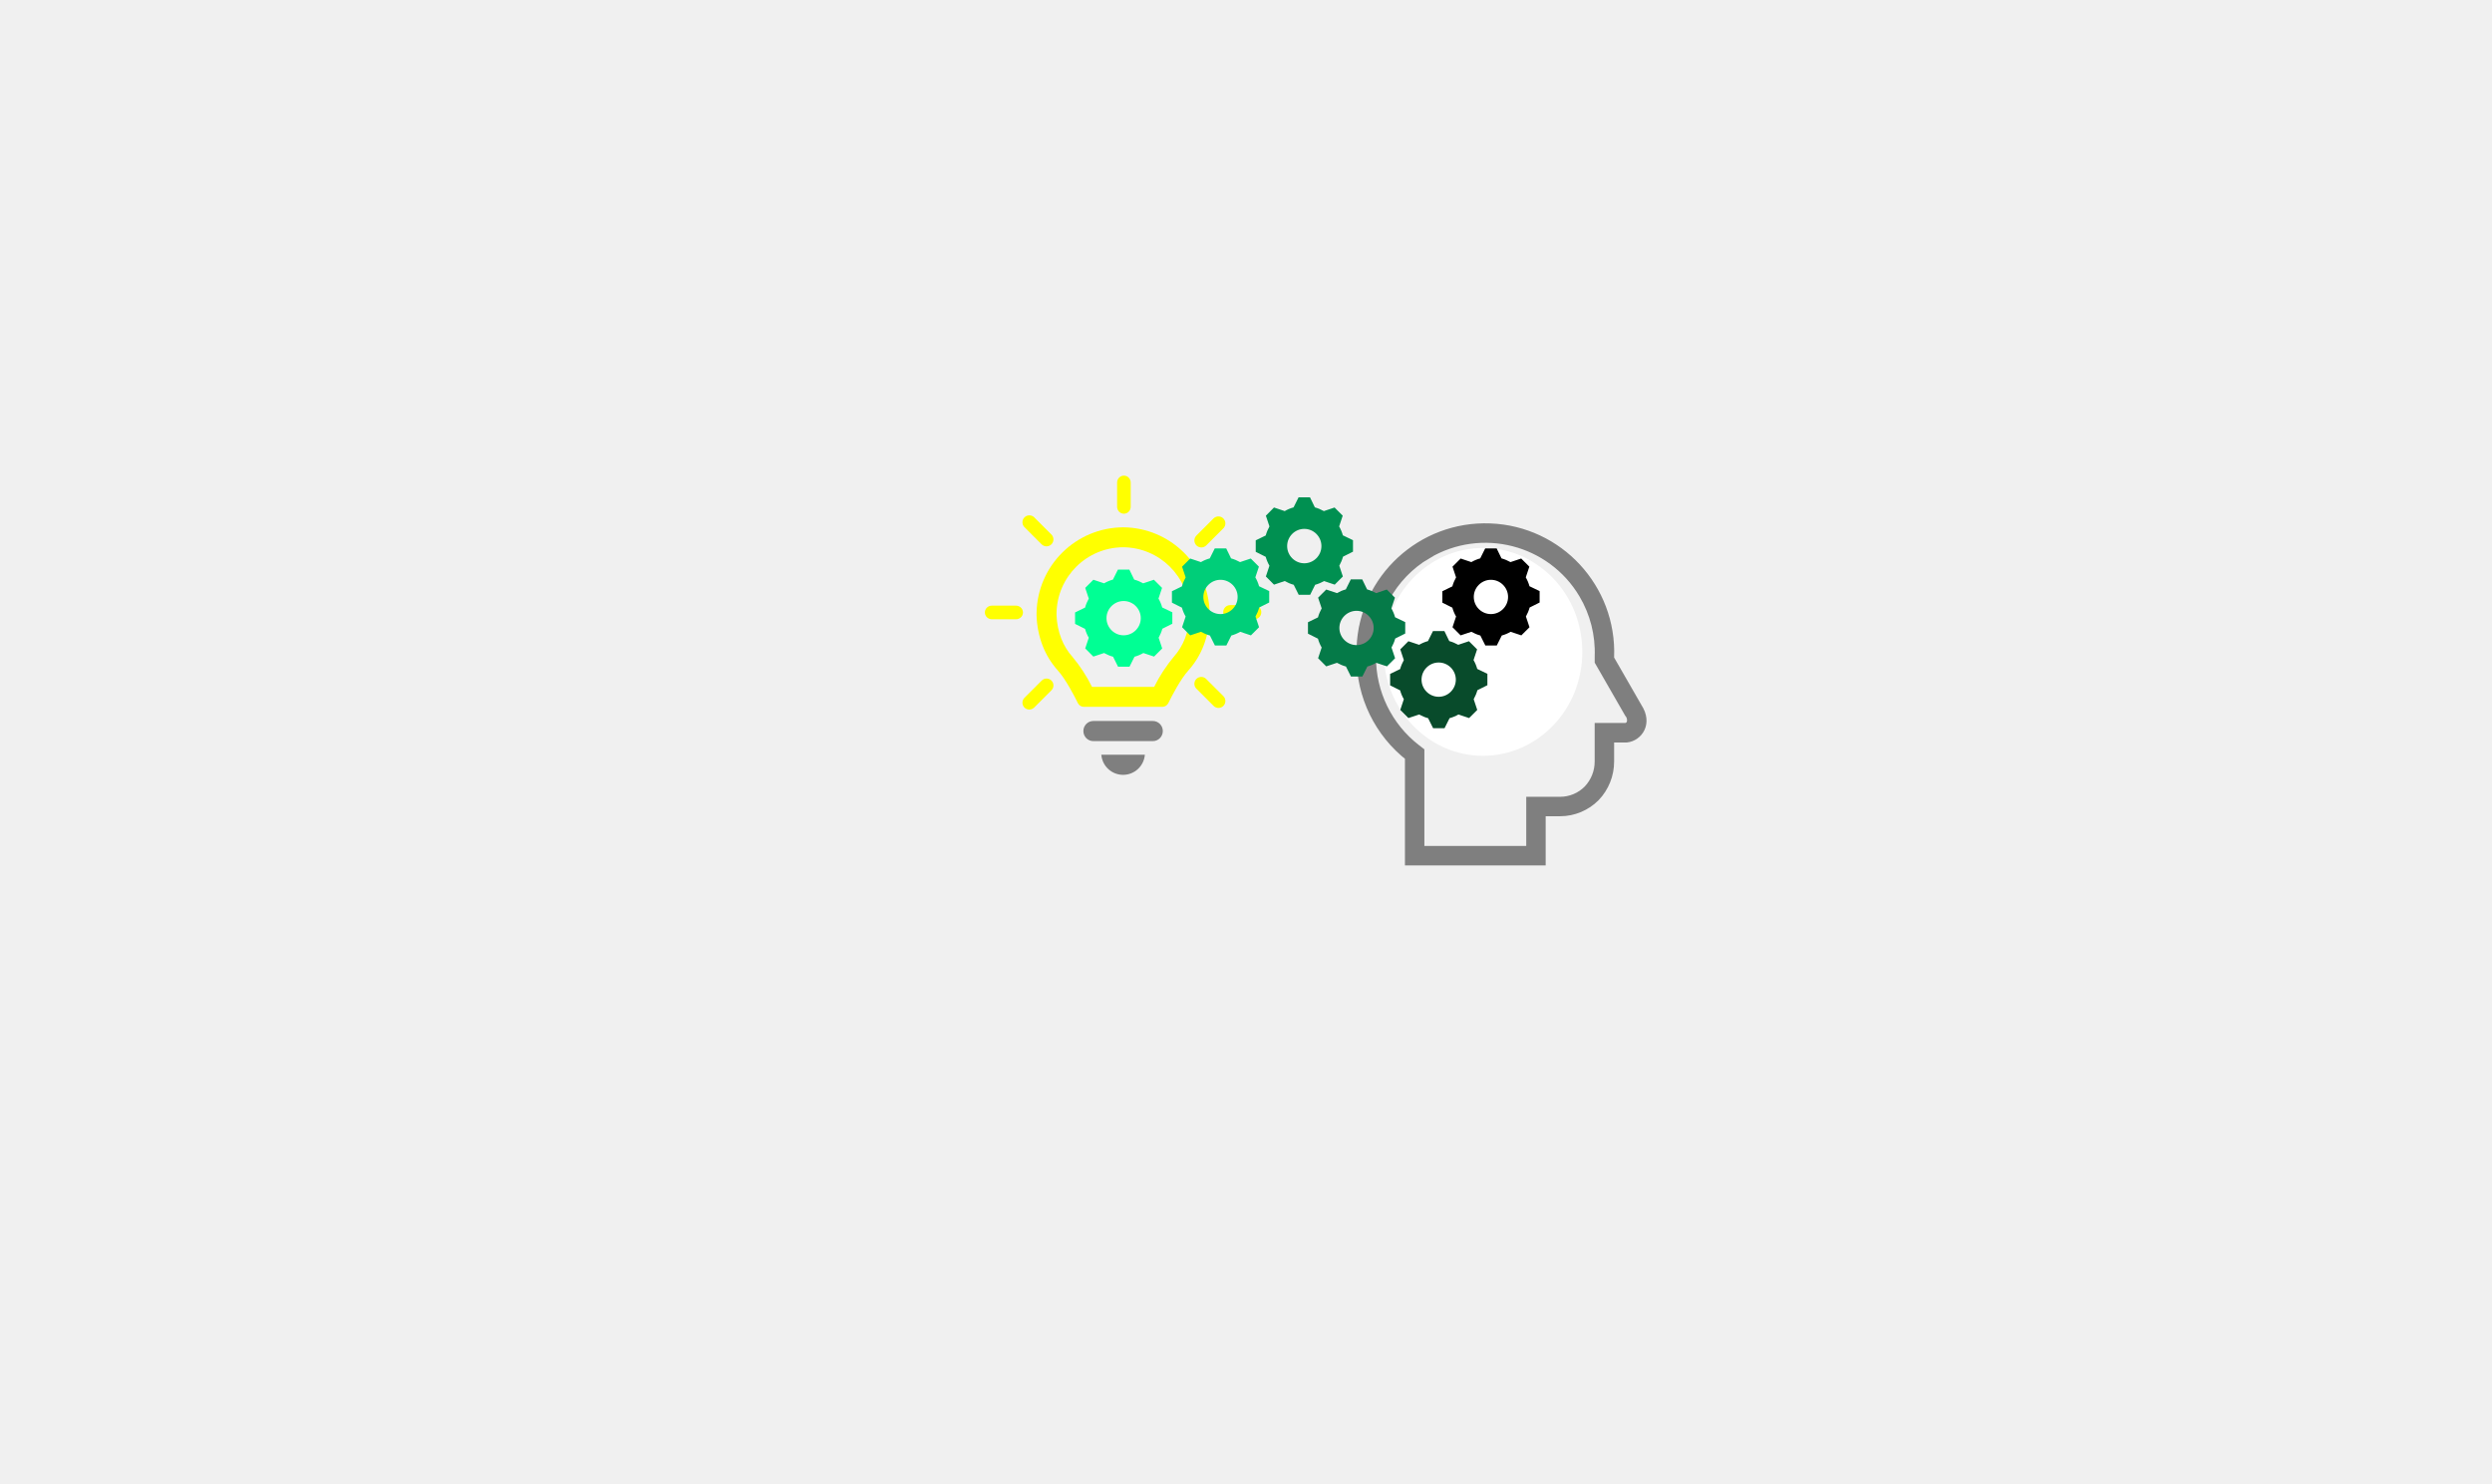
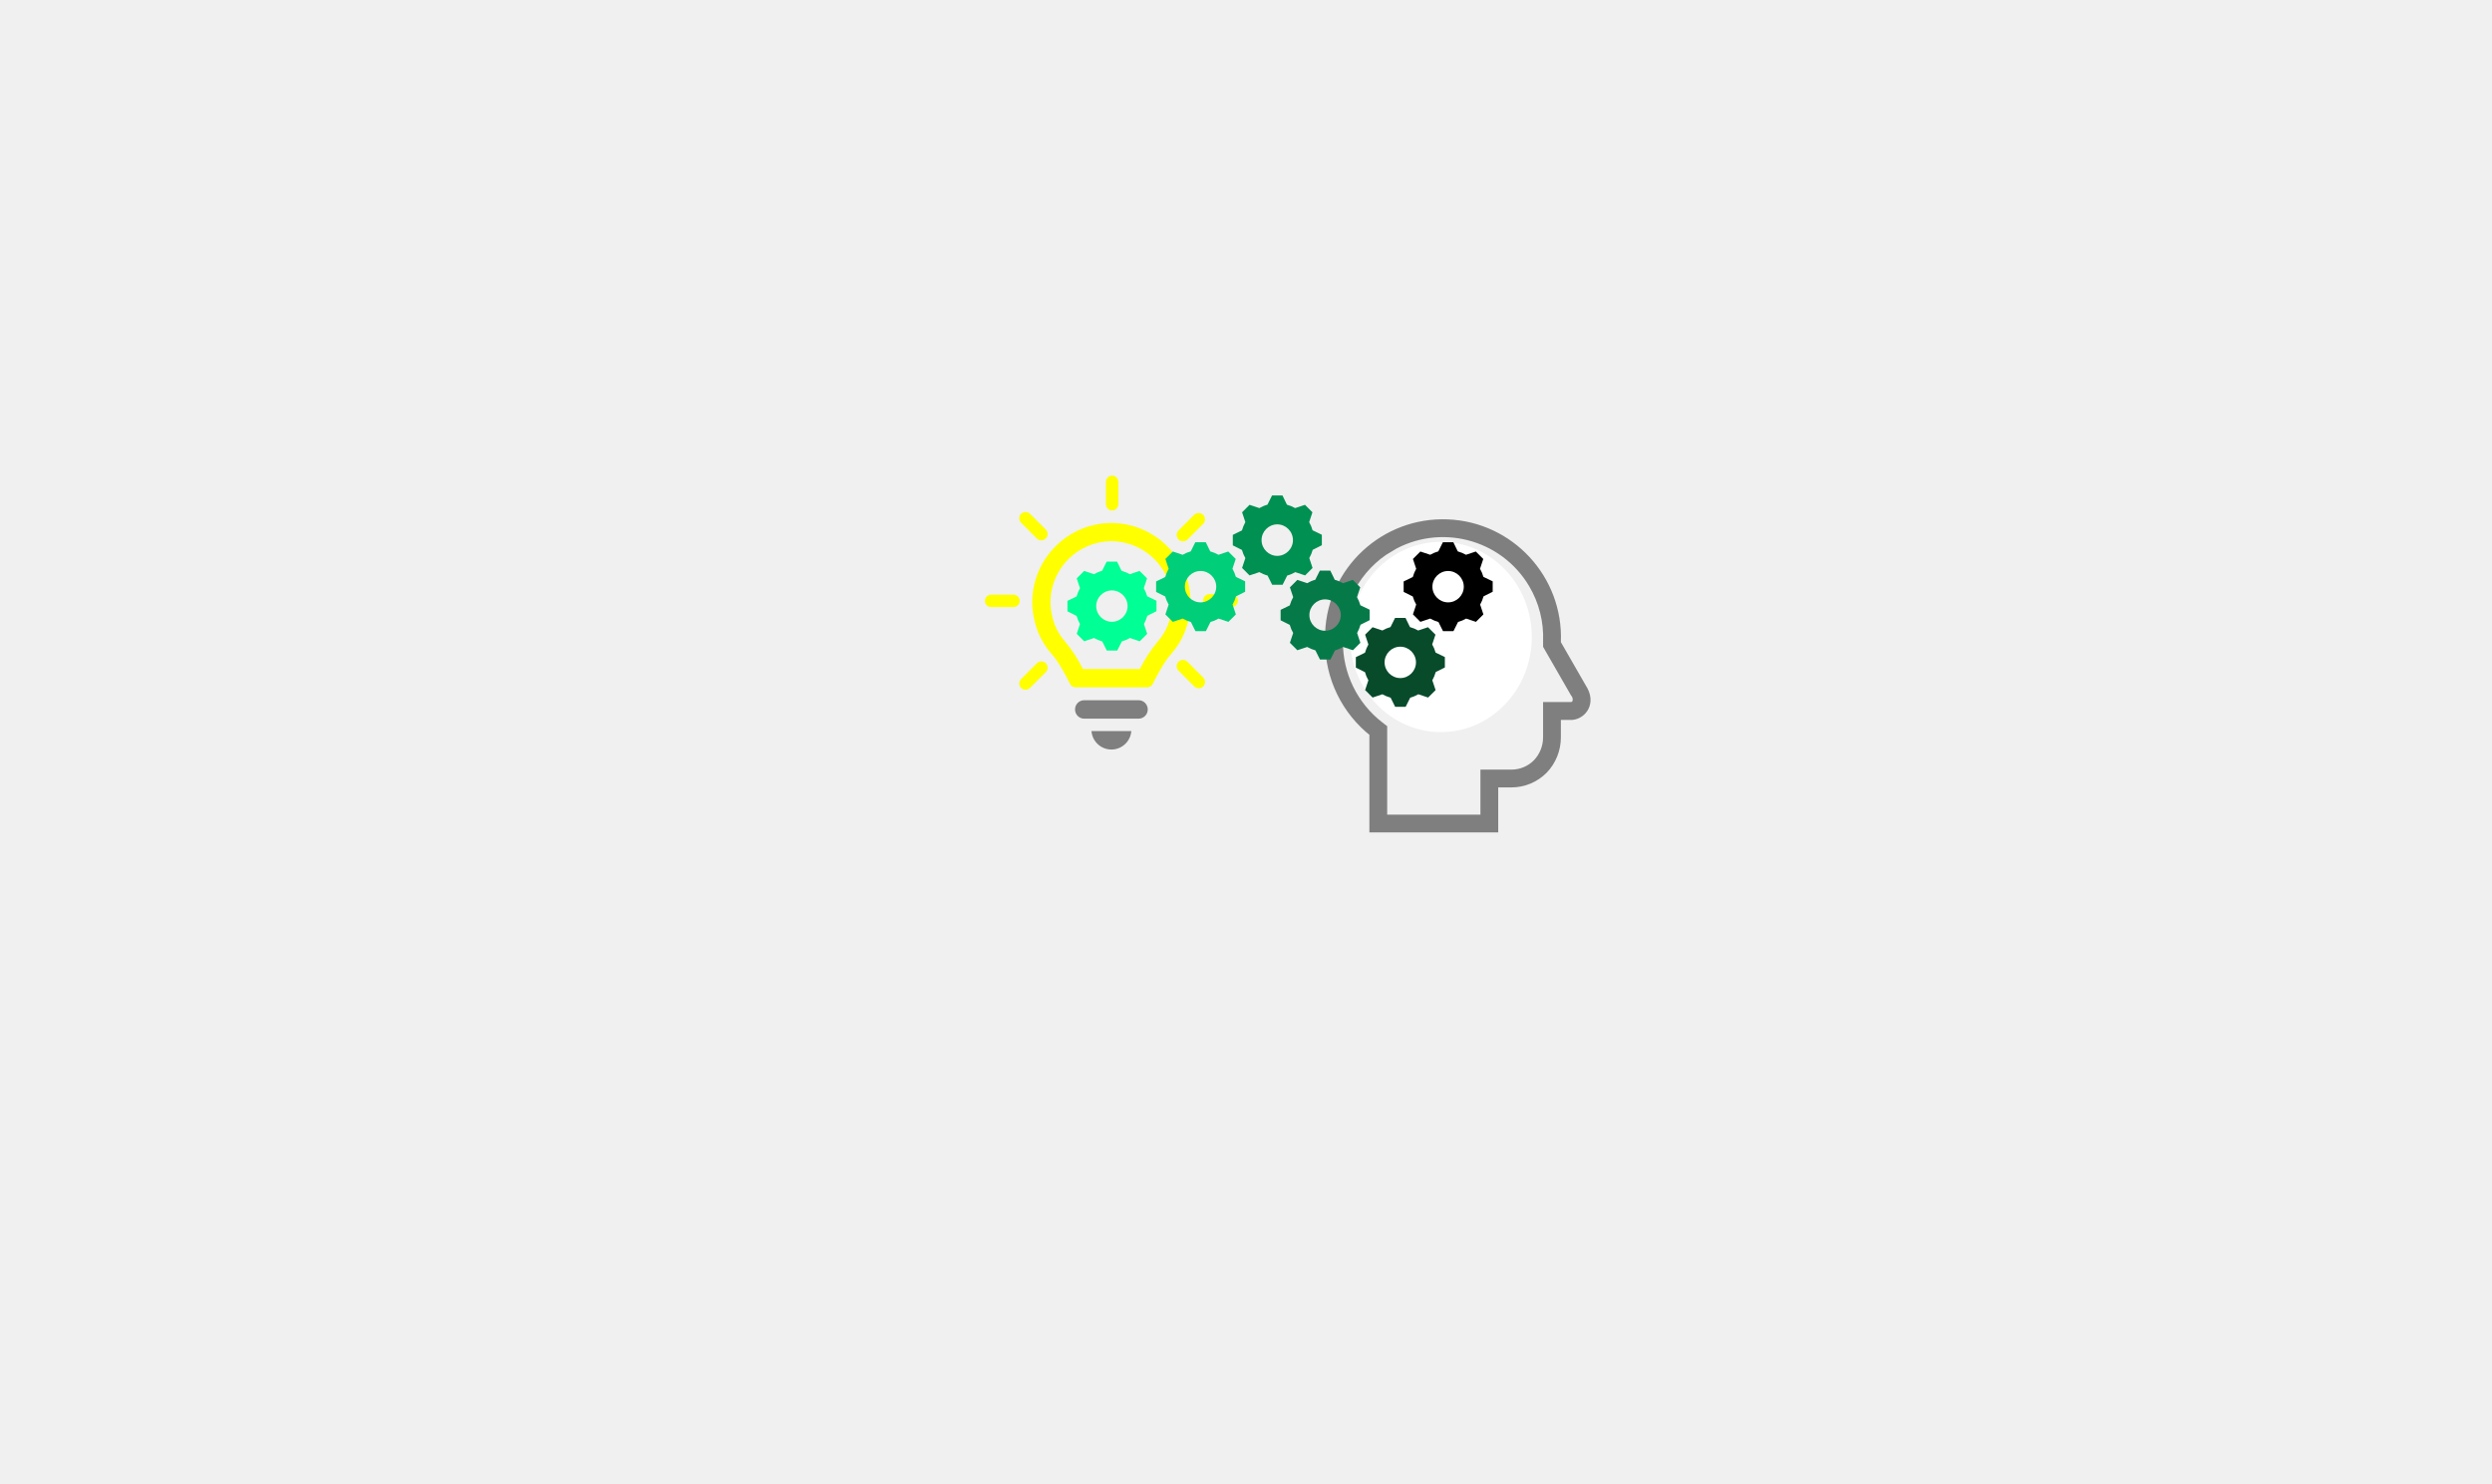
<svg xmlns="http://www.w3.org/2000/svg" width="1315" height="783" xml:space="preserve" overflow="hidden" version="1.1" id="svg37">
  <defs id="defs37" />
-   <g transform="matrix(0.2871289,0,0,0.2871289,-70.62387,-159.859)" id="g37">
+   <g transform="matrix(0.2628329,0,0,0.2628329,-20.6713,-125.0914)" id="g37">
    <g id="g36">
      <g id="g7">
        <g id="g6">
          <g id="g5">
            <path d="m 2996.46,1701.11 c 16.64,0 30.13,-13.49 30.13,-30.13 0,-16.64 -13.49,-30.12 -30.13,-30.12 -16.63,0 -30.12,13.48 -30.12,30.12 0.1,16.6 13.53,30.03 30.12,30.13 z m 0,-45.19 c 8.32,0 15.07,6.74 15.07,15.06 0,8.32 -6.75,15.06 -15.07,15.06 -8.32,0 -15.06,-6.74 -15.06,-15.06 0.11,-8.27 6.79,-14.96 15.06,-15.06 z" stroke="#7f7f7f" stroke-width="20.657" stroke-linecap="butt" stroke-linejoin="miter" stroke-miterlimit="4" stroke-opacity="1" fill="#7f7f7f" fill-rule="nonzero" fill-opacity="1" id="path1" />
            <path d="m 2906.09,1846.71 c 16.64,0 30.12,-13.49 30.12,-30.13 0,-16.63 -13.48,-30.12 -30.12,-30.12 -16.64,0 -30.13,13.49 -30.13,30.12 0,16.64 13.49,30.13 30.13,30.13 z m 0,-45.19 c 8.32,0 15.06,6.74 15.06,15.06 0,8.32 -6.74,15.07 -15.06,15.07 -8.32,0 -15.06,-6.75 -15.06,-15.07 0,-8.32 6.74,-15.06 15.06,-15.06 z" stroke="#7f7f7f" stroke-width="20.657" stroke-linecap="butt" stroke-linejoin="miter" stroke-miterlimit="4" stroke-opacity="1" fill="#7f7f7f" fill-rule="nonzero" fill-opacity="1" id="path2" />
            <path d="m 2845.16,1849.58 -6.45,18.64 14.3,14.35 18.65,-5.74 c 4.94,2.89 10.27,5.06 15.82,6.46 l 8.59,17.93 h 20.08 l 7.89,-17.22 c 5.55,-1.39 10.88,-3.57 15.82,-6.45 l 18.64,6.45 14.31,-14.31 -5.72,-18.68 c 2.88,-4.93 5.05,-10.24 6.46,-15.78 l 17.92,-8.61 0.72,-21.52 -17.95,-8.57 c -1.4,-5.54 -3.57,-10.87 -6.46,-15.81 l 6.46,-18.65 -14.31,-14.35 -18.65,6.46 c -4.93,-2.88 -10.24,-5.05 -15.78,-6.46 l -8.6,-17.93 h -20.83 l -8.6,17.93 c -5.55,1.4 -10.87,3.58 -15.82,6.46 l -18.64,-6.46 -14.31,14.35 6.46,18.65 c -2.88,4.93 -5.06,10.24 -6.45,15.78 l -17.93,8.6 v 20.09 l 17.93,8.61 c 1.39,5.54 3.57,10.85 6.45,15.78 z m -9.32,-34.97 9.39,-4.52 6.38,-3.06 1.71,-6.87 c 1.06,-4.2 2.72,-8.22 4.92,-11.96 l 3.39,-5.93 -2.26,-6.46 -3.37,-9.74 1.01,-1.01 9.73,3.37 6.47,2.26 5.93,-3.39 c 3.73,-2.2 7.76,-3.86 11.96,-4.93 l 6.86,-1.71 3.07,-6.38 4.52,-9.39 h 1.83 l 4.52,9.39 3.07,6.38 6.86,1.71 c 4.2,1.07 8.23,2.73 11.96,4.93 l 5.93,3.39 6.46,-2.26 9.74,-3.37 1,1.01 -3.39,9.72 -2.25,6.47 3.38,5.93 c 2.2,3.73 3.86,7.76 4.93,11.96 l 1.71,6.87 6.38,3.06 9.04,4.35 -0.09,2.57 -9.7,4.65 -6.38,3.07 -1.71,6.86 c -1.06,4.2 -2.72,8.23 -4.92,11.96 l -3.24,5.66 1.92,6.24 3.07,9.98 -1.26,1.27 -9.73,-3.38 -6.46,-2.26 -5.95,3.4 c -3.73,2.2 -7.75,3.86 -11.95,4.92 l -7.02,1.75 -3.02,6.59 -3.79,8.45 h -0.94 l -4.52,-9.39 -3.06,-6.38 -6.86,-1.71 c -4.2,-1.07 -8.23,-2.73 -11.96,-4.93 l -5.67,-3.24 -6.23,1.92 -9.98,3.08 -1.27,-1.27 3.39,-9.71 2.26,-6.47 -3.39,-5.93 c -2.2,-3.73 -3.86,-7.76 -4.92,-11.96 l -1.71,-6.87 -6.38,-3.06 -9.38,-4.52 z" stroke="#7f7f7f" stroke-width="20.657" stroke-linecap="butt" stroke-linejoin="miter" stroke-miterlimit="4" stroke-opacity="1" fill="#7f7f7f" fill-rule="nonzero" fill-opacity="1" id="path3" />
            <path d="m 2934.8,1704.69 -6.46,18.65 14.31,14.35 18.65,-6.46 c 4.93,2.88 10.24,5.05 15.78,6.46 l 8.6,17.93 h 20.08 l 8.6,-17.22 c 5.55,-1.4 10.88,-3.57 15.82,-6.45 l 18.64,6.45 14.35,-14.35 -6.46,-18.64 c 3.11,-4.91 5.52,-10.22 7.17,-15.78 l 17.93,-8.61 v -21.52 l -17.93,-8.6 c -1.4,-5.54 -3.57,-10.85 -6.45,-15.78 l 6.45,-18.66 -14.31,-14.31 -18.64,6.46 c -4.93,-2.89 -10.25,-5.06 -15.78,-6.46 l -8.64,-17.24 h -20.08 l -8.61,17.93 c -5.55,1.39 -10.87,3.57 -15.81,6.45 l -18.64,-6.45 -14.31,14.35 5.74,18.64 c -2.88,4.93 -5.06,10.25 -6.46,15.78 l -17.92,8.61 v 20.08 l 17.92,8.61 c 1.41,5.54 3.58,10.85 6.46,15.78 z m -9.32,-35 9.38,-4.52 6.38,-3.05 1.71,-6.87 c 1.07,-4.2 2.73,-8.23 4.93,-11.96 l 3.23,-5.66 -1.91,-6.24 -3.08,-9.99 1.27,-1.25 9.73,3.36 6.46,2.26 5.94,-3.39 c 3.73,-2.2 7.76,-3.86 11.96,-4.92 l 6.86,-1.72 3.06,-6.38 4.52,-9.38 h 1.3 l 4.44,8.88 3.09,6.17 6.71,1.68 c 4.2,1.06 8.23,2.72 11.96,4.92 l 5.94,3.4 6.46,-2.26 9.74,-3.38 1,1.01 -3.4,9.79 -2.26,6.46 3.39,5.94 c 2.2,3.73 3.86,7.76 4.92,11.96 l 1.71,6.86 6.38,3.06 9.38,4.52 v 2.53 l -9.38,4.51 -6.38,3.06 -1.71,6.87 c -1.35,4.21 -3.25,8.23 -5.64,11.96 l -3.39,5.93 2.26,6.47 3.37,9.73 -1.01,1.01 -9.73,-3.36 -6.46,-2.26 -5.95,3.39 c -3.72,2.2 -7.75,3.86 -11.95,4.92 l -6.72,1.68 -3.1,6.2 -4.44,8.89 h -1.29 l -4.52,-9.39 -3.06,-6.38 -6.87,-1.72 c -4.2,-1.06 -8.22,-2.72 -11.95,-4.92 l -5.94,-3.39 -6.46,2.26 -9.74,3.37 -1,-1.01 3.37,-9.74 2.26,-6.46 -3.39,-5.94 c -2.2,-3.73 -3.86,-7.76 -4.93,-11.95 l -1.71,-6.87 -6.38,-3.06 -9.38,-4.52 z" stroke="#7f7f7f" stroke-width="20.657" stroke-linecap="butt" stroke-linejoin="miter" stroke-miterlimit="4" stroke-opacity="1" fill="#7f7f7f" fill-rule="nonzero" fill-opacity="1" id="path4" />
            <path d="m 2838.31,1946.53 v 190.6 h 237.98 v -90.38 h 36.91 c 23.75,-0.04 46.51,-9.52 63.26,-26.36 16.52,-17.2 25.7,-40.16 25.61,-64.01 v -45.19 h 33.13 c 19.58,-2.26 36.91,-24.85 18.83,-52.72 l -51.96,-90.37 v -3.77 c 4.89,-124.99 -92.47,-230.28 -217.46,-235.17 -124.99,-4.89 -230.28,92.47 -235.17,217.46 -0.23,5.9 -0.23,11.81 0,17.71 -0.26,71.24 32.57,138.55 88.87,182.2 z m 29.49,-372.72 c 100.39,-59.64 230.12,-26.59 289.75,73.8 20.81,35.04 31.05,75.35 29.49,116.07 v 8.33 l 2,3.49 51.97,90.37 0.2,0.35 0.22,0.34 c 4.89,5.9 6.34,13.93 3.81,21.17 -2.13,4.37 -6.23,7.45 -11.02,8.28 H 3187 v 60.25 c 0.08,19.87 -7.51,39 -21.2,53.39 -13.89,14.08 -32.83,22.01 -52.6,22.02 h -51.97 v 90.37 h -207.86 v -182.89 l -5.85,-4.52 c -52.73,-40.75 -83.43,-103.77 -83.02,-170.4 v -0.28 -0.27 c -3.06,-77.46 36.61,-150.36 103.31,-189.87 z" stroke="#7f7f7f" stroke-width="20.657" stroke-linecap="butt" stroke-linejoin="miter" stroke-miterlimit="4" stroke-opacity="1" fill="#7f7f7f" fill-rule="nonzero" fill-opacity="1" id="path5" />
          </g>
        </g>
      </g>
      <path d="m 2364.69,1882 h -109.38 c -10.11,0 -18.31,8.28 -18.31,18.5 0,10.22 8.2,18.5 18.31,18.5 h 109.38 c 10.11,0 18.31,-8.28 18.31,-18.5 0,-10.22 -8.2,-18.5 -18.31,-18.5 z" fill="#7f7f7f" fill-rule="evenodd" fill-opacity="1" id="path7" />
      <path d="m 2310,1981 c 20.94,0 38.36,-16.11 40,-37 h -80 c 1.64,20.89 19.06,37 40,37 z" fill="#7f7f7f" fill-rule="evenodd" fill-opacity="1" id="path8" />
      <path d="m 2469,1688.55 v -5.49 c -1.59,-86.79 -72.13,-156.48 -158.99,-157.06 -86.86,0.58 -157.42,70.27 -159.01,157.06 v 5.49 c 0.59,18.83 4.34,37.42 11.07,55 6.45,16.6 15.81,31.92 27.64,45.23 14.55,15.9 30.51,46.75 37.24,60.44 2.06,4.15 6.3,6.78 10.95,6.78 h 144.2 c 4.65,0 8.89,-2.63 10.95,-6.78 6.73,-13.69 22.69,-44.54 37.24,-60.44 11.83,-13.31 21.19,-28.63 27.64,-45.23 6.73,-17.58 10.47,-36.17 11.07,-55 z m -36.69,-0.63 c -0.55,14.65 -3.51,29.1 -8.76,42.79 -4.85,12.34 -11.85,23.71 -20.67,33.61 -14.02,16.89 -26.02,35.34 -35.78,55 h -114.22 c -9.75,-19.66 -21.76,-38.12 -35.78,-55 -8.82,-9.89 -15.82,-21.27 -20.66,-33.61 -5.25,-13.68 -8.2,-28.14 -8.75,-42.78 v -4.58 c 1.24,-66.73 55.52,-120.3 122.31,-120.68 66.79,0.38 121.08,53.95 122.3,120.69 z" fill="#ffff00" fill-rule="evenodd" fill-opacity="1" id="path9" />
      <path d="m 2311.5,1501 c 6.9,0 12.5,-5.7 12.5,-12.73 v -44.54 c 0,-7.03 -5.6,-12.73 -12.5,-12.73 -6.9,0 -12.5,5.7 -12.5,12.73 v 44.54 c 0,7.03 5.6,12.73 12.5,12.73 z" fill="#ffff00" fill-rule="evenodd" fill-opacity="1" id="path10" />
      <path d="m 2160.11,1557.11 c 4.89,5.06 12.95,5.2 18,0.32 5.06,-4.89 5.2,-12.95 0.32,-18.01 -0.11,-0.1 -0.21,-0.21 -0.32,-0.31 l -31.53,-31.54 c -5.06,-4.88 -13.12,-4.74 -18.01,0.32 -4.76,4.93 -4.76,12.75 0,17.69 z" fill="#ffff00" fill-rule="evenodd" fill-opacity="1" id="path11" />
      <path d="m 2453.8,1563 c 3.4,0 6.66,-1.35 9.06,-3.75 l 31.72,-31.72 c 4.81,-5.19 4.51,-13.3 -0.68,-18.11 -4.92,-4.56 -12.53,-4.56 -17.45,0.01 l -31.7,31.7 c -5,5 -5,13.11 0.01,18.12 2.4,2.4 5.66,3.75 9.06,3.75 z" fill="#ffff00" fill-rule="evenodd" fill-opacity="1" id="path12" />
      <path d="m 2113.27,1670 h -44.54 c -7.03,0 -12.73,5.6 -12.73,12.5 0,6.9 5.7,12.5 12.73,12.5 h 44.54 c 7.03,0 12.73,-5.6 12.73,-12.5 0,-6.9 -5.7,-12.5 -12.73,-12.5 z" fill="#ffff00" fill-rule="evenodd" fill-opacity="1" id="path13" />
      <path d="m 2160.32,1807.85 -31.24,31.24 c -5.13,4.71 -5.47,12.7 -0.75,17.83 4.72,5.13 12.7,5.47 17.84,0.75 0.25,-0.23 0.5,-0.48 0.73,-0.74 l 31.25,-31.23 c 5.01,-4.84 5.15,-12.83 0.31,-17.85 -4.85,-5.01 -12.84,-5.15 -17.85,-0.31 -0.11,0.1 -0.21,0.21 -0.31,0.31 z" fill="#ffff00" fill-rule="evenodd" fill-opacity="1" id="path14" />
      <path d="m 2463,1805.05 c -4.78,-5.13 -12.81,-5.43 -17.95,-0.65 -5.13,4.77 -5.43,12.81 -0.65,17.95 0.21,0.23 0.43,0.45 0.66,0.66 l 31.42,31.42 c 5.05,4.88 13.08,4.74 17.96,-0.31 4.75,-4.92 4.75,-12.72 0,-17.64 z" fill="#ffff00" fill-rule="evenodd" fill-opacity="1" id="path15" />
      <path d="m 2551.27,1669 h -44.54 c -7.03,0 -12.73,5.82 -12.73,13 0,7.18 5.7,13 12.73,13 h 44.54 c 7.03,0 12.73,-5.82 12.73,-13 0,-7.18 -5.7,-13 -12.73,-13 z" fill="#ffff00" fill-rule="evenodd" fill-opacity="1" id="path16" />
      <path d="m 2789,1755 c 0,-105.49 81.71,-191 182.5,-191 100.79,0 182.5,85.51 182.5,191 0,105.49 -81.71,191 -182.5,191 -100.79,0 -182.5,-85.51 -182.5,-191 z" fill="#ffffff" fill-rule="evenodd" fill-opacity="1" id="path17" />
      <g id="g20">
        <g id="g19">
          <g id="g18">
            <path d="m 2311,1724.5 c -17.33,0 -31.5,-14.17 -31.5,-31.5 0,-17.32 14.17,-31.5 31.5,-31.5 17.32,0 31.5,14.18 31.5,31.5 0,17.33 -14.18,31.5 -31.5,31.5 z m 70.87,-51.19 c -1.57,-5.77 -3.93,-11.28 -6.82,-16.27 l 6.56,-19.69 -14.96,-14.96 -19.69,6.56 c -5.25,-2.89 -10.76,-5.25 -16.54,-6.82 l -8.92,-18.38 h -21 l -9.19,18.38 c -5.77,1.57 -11.29,3.93 -16.27,6.82 l -19.69,-6.56 -14.96,14.96 6.56,19.69 c -2.89,5.25 -5.25,10.76 -6.83,16.54 l -18.37,8.92 v 21 l 18.37,9.19 c 1.58,5.77 3.94,11.29 6.83,16.27 l -6.56,19.69 14.96,14.96 19.69,-6.56 c 5.25,2.89 10.76,5.25 16.53,6.83 l 9.19,18.37 h 21 l 9.19,-18.37 c 5.77,-1.58 11.29,-3.94 16.27,-6.83 l 19.69,6.56 14.96,-14.96 -6.56,-19.69 c 2.89,-5.25 5.25,-10.76 6.83,-16.53 l 18.37,-9.19 v -21 z" fill="#00ff94" fill-rule="nonzero" fill-opacity="1" id="path18" />
          </g>
        </g>
      </g>
      <g id="g23">
        <g id="g22">
          <g id="g21">
            <path d="m 2890,1837.5 c -17.32,0 -31.5,-14.18 -31.5,-31.5 0,-17.33 14.18,-31.5 31.5,-31.5 17.32,0 31.5,14.17 31.5,31.5 0,17.32 -14.18,31.5 -31.5,31.5 z m 70.88,-51.19 c -1.58,-5.77 -3.94,-11.29 -6.83,-16.27 l 6.56,-19.69 -14.96,-14.96 -19.69,6.56 c -5.25,-2.89 -10.76,-5.25 -16.53,-6.83 l -8.93,-18.37 h -21 l -9.19,18.37 c -5.77,1.58 -11.29,3.94 -16.27,6.83 l -19.69,-6.56 -14.96,14.96 6.56,19.69 c -2.89,5.25 -5.25,10.76 -6.83,16.53 l -18.37,8.93 v 21 l 18.37,9.19 c 1.58,5.77 3.94,11.28 6.83,16.27 l -6.56,19.69 14.96,14.96 19.69,-6.56 c 5.25,2.89 10.76,5.25 16.53,6.82 l 9.19,18.38 h 21 l 9.19,-18.38 c 5.78,-1.57 11.29,-3.93 16.28,-6.82 l 19.68,6.56 14.97,-14.96 -6.57,-19.69 c 2.89,-5.25 5.25,-10.76 6.83,-16.54 l 18.37,-9.18 v -21 z" fill="#084b2b" fill-rule="nonzero" fill-opacity="1" id="path20" />
          </g>
        </g>
      </g>
      <g id="g26">
        <g id="g25">
          <g id="g24">
            <path d="m 126,157.5 c -17.325,0 -31.5,-14.175 -31.5,-31.5 0,-17.325 14.175,-31.5 31.5,-31.5 17.325,0 31.5,14.175 31.5,31.5 0,17.325 -14.175,31.5 -31.5,31.5 z m 70.875,-51.188 C 195.3,100.537 192.937,95.025 190.05,90.037 L 196.612,70.35 181.65,55.388 161.962,61.95 C 156.712,59.062 151.2,56.7 145.425,55.125 L 136.5,36.75 h -21 l -9.188,18.375 C 100.537,56.7 95.025,59.062 90.037,61.95 L 70.35,55.388 55.388,70.35 61.95,90.037 C 59.062,95.287 56.7,100.8 55.125,106.575 L 36.75,115.5 v 21 l 18.375,9.187 c 1.575,5.775 3.938,11.288 6.825,16.275 L 55.388,181.65 70.35,196.612 90.037,190.05 c 5.25,2.887 10.762,5.25 16.538,6.825 l 9.187,18.375 h 21 l 9.188,-18.375 c 5.775,-1.575 11.287,-3.938 16.275,-6.825 l 19.687,6.562 14.963,-14.962 -6.563,-19.688 c 2.888,-5.25 5.25,-10.762 6.825,-16.537 l 18.375,-9.188 v -21 z" fill="#057a48" fill-rule="nonzero" fill-opacity="1" transform="translate(2613,1585)" id="path23" />
          </g>
        </g>
      </g>
      <g id="g29">
        <g id="g28">
          <g id="g27">
            <path d="m 126,157.5 c -17.325,0 -31.5,-14.175 -31.5,-31.5 0,-17.325 14.175,-31.5 31.5,-31.5 17.325,0 31.5,14.175 31.5,31.5 0,17.325 -14.175,31.5 -31.5,31.5 z m 70.875,-51.188 C 195.3,100.537 192.937,95.025 190.05,90.037 L 196.612,70.35 181.65,55.388 161.962,61.95 C 156.712,59.062 151.2,56.7 145.425,55.125 L 136.5,36.75 h -21 l -9.188,18.375 C 100.537,56.7 95.025,59.062 90.037,61.95 L 70.35,55.388 55.388,70.35 61.95,90.037 C 59.062,95.287 56.7,100.8 55.125,106.575 L 36.75,115.5 v 21 l 18.375,9.187 c 1.575,5.775 3.938,11.288 6.825,16.275 L 55.388,181.65 70.35,196.612 90.037,190.05 c 5.25,2.887 10.762,5.25 16.538,6.825 l 9.187,18.375 h 21 l 9.188,-18.375 c 5.775,-1.575 11.287,-3.938 16.275,-6.825 l 19.687,6.562 14.963,-14.962 -6.563,-19.688 c 2.888,-5.25 5.25,-10.762 6.825,-16.537 l 18.375,-9.188 v -21 z" fill="#009051" fill-rule="nonzero" fill-opacity="1" transform="matrix(1,0,0,1.00397,2517,1434)" id="path26" />
          </g>
        </g>
      </g>
      <g id="g32">
        <g id="g31">
          <g id="g30">
            <path d="m 2489,1685.5 c -17.32,0 -31.5,-14.18 -31.5,-31.5 0,-17.32 14.18,-31.5 31.5,-31.5 17.32,0 31.5,14.18 31.5,31.5 0,17.32 -14.18,31.5 -31.5,31.5 z m 70.88,-51.19 c -1.58,-5.77 -3.94,-11.28 -6.83,-16.27 l 6.56,-19.69 -14.96,-14.96 -19.69,6.56 c -5.25,-2.89 -10.76,-5.25 -16.53,-6.83 l -8.93,-18.37 h -21 l -9.19,18.37 c -5.77,1.58 -11.29,3.94 -16.27,6.83 l -19.69,-6.56 -14.96,14.96 6.56,19.69 c -2.89,5.25 -5.25,10.76 -6.83,16.53 l -18.37,8.93 v 21 l 18.37,9.19 c 1.58,5.77 3.94,11.28 6.83,16.27 l -6.56,19.69 14.96,14.96 19.69,-6.56 c 5.25,2.89 10.76,5.25 16.53,6.83 l 9.19,18.37 h 21 l 9.19,-18.37 c 5.78,-1.58 11.29,-3.94 16.28,-6.83 l 19.68,6.56 14.97,-14.96 -6.57,-19.69 c 2.89,-5.25 5.25,-10.76 6.83,-16.53 l 18.37,-9.19 v -21 z" fill="#00ce79" fill-rule="nonzero" fill-opacity="1" id="path29" />
          </g>
        </g>
      </g>
      <g id="g35">
        <g id="g34">
          <g id="g33">
            <path d="m 2986,1685.5 c -17.32,0 -31.5,-14.18 -31.5,-31.5 0,-17.32 14.18,-31.5 31.5,-31.5 17.32,0 31.5,14.18 31.5,31.5 0,17.32 -14.18,31.5 -31.5,31.5 z m 70.88,-51.19 c -1.58,-5.77 -3.94,-11.28 -6.83,-16.27 l 6.56,-19.69 -14.96,-14.96 -19.69,6.56 c -5.25,-2.89 -10.76,-5.25 -16.53,-6.83 l -8.93,-18.37 h -21 l -9.19,18.37 c -5.77,1.58 -11.29,3.94 -16.27,6.83 l -19.69,-6.56 -14.96,14.96 6.56,19.69 c -2.89,5.25 -5.25,10.76 -6.83,16.53 l -18.37,8.93 v 21 l 18.37,9.19 c 1.58,5.77 3.94,11.28 6.83,16.27 l -6.56,19.69 14.96,14.96 19.69,-6.56 c 5.25,2.89 10.76,5.25 16.53,6.83 l 9.19,18.37 h 21 l 9.19,-18.37 c 5.78,-1.58 11.29,-3.94 16.28,-6.83 l 19.68,6.56 14.97,-14.96 -6.57,-19.69 c 2.89,-5.25 5.25,-10.76 6.83,-16.53 l 18.37,-9.19 v -21 z" fill="#000000" fill-rule="nonzero" fill-opacity="1" id="path32" />
          </g>
        </g>
      </g>
    </g>
  </g>
+   <g id="layer1" />
</svg>
